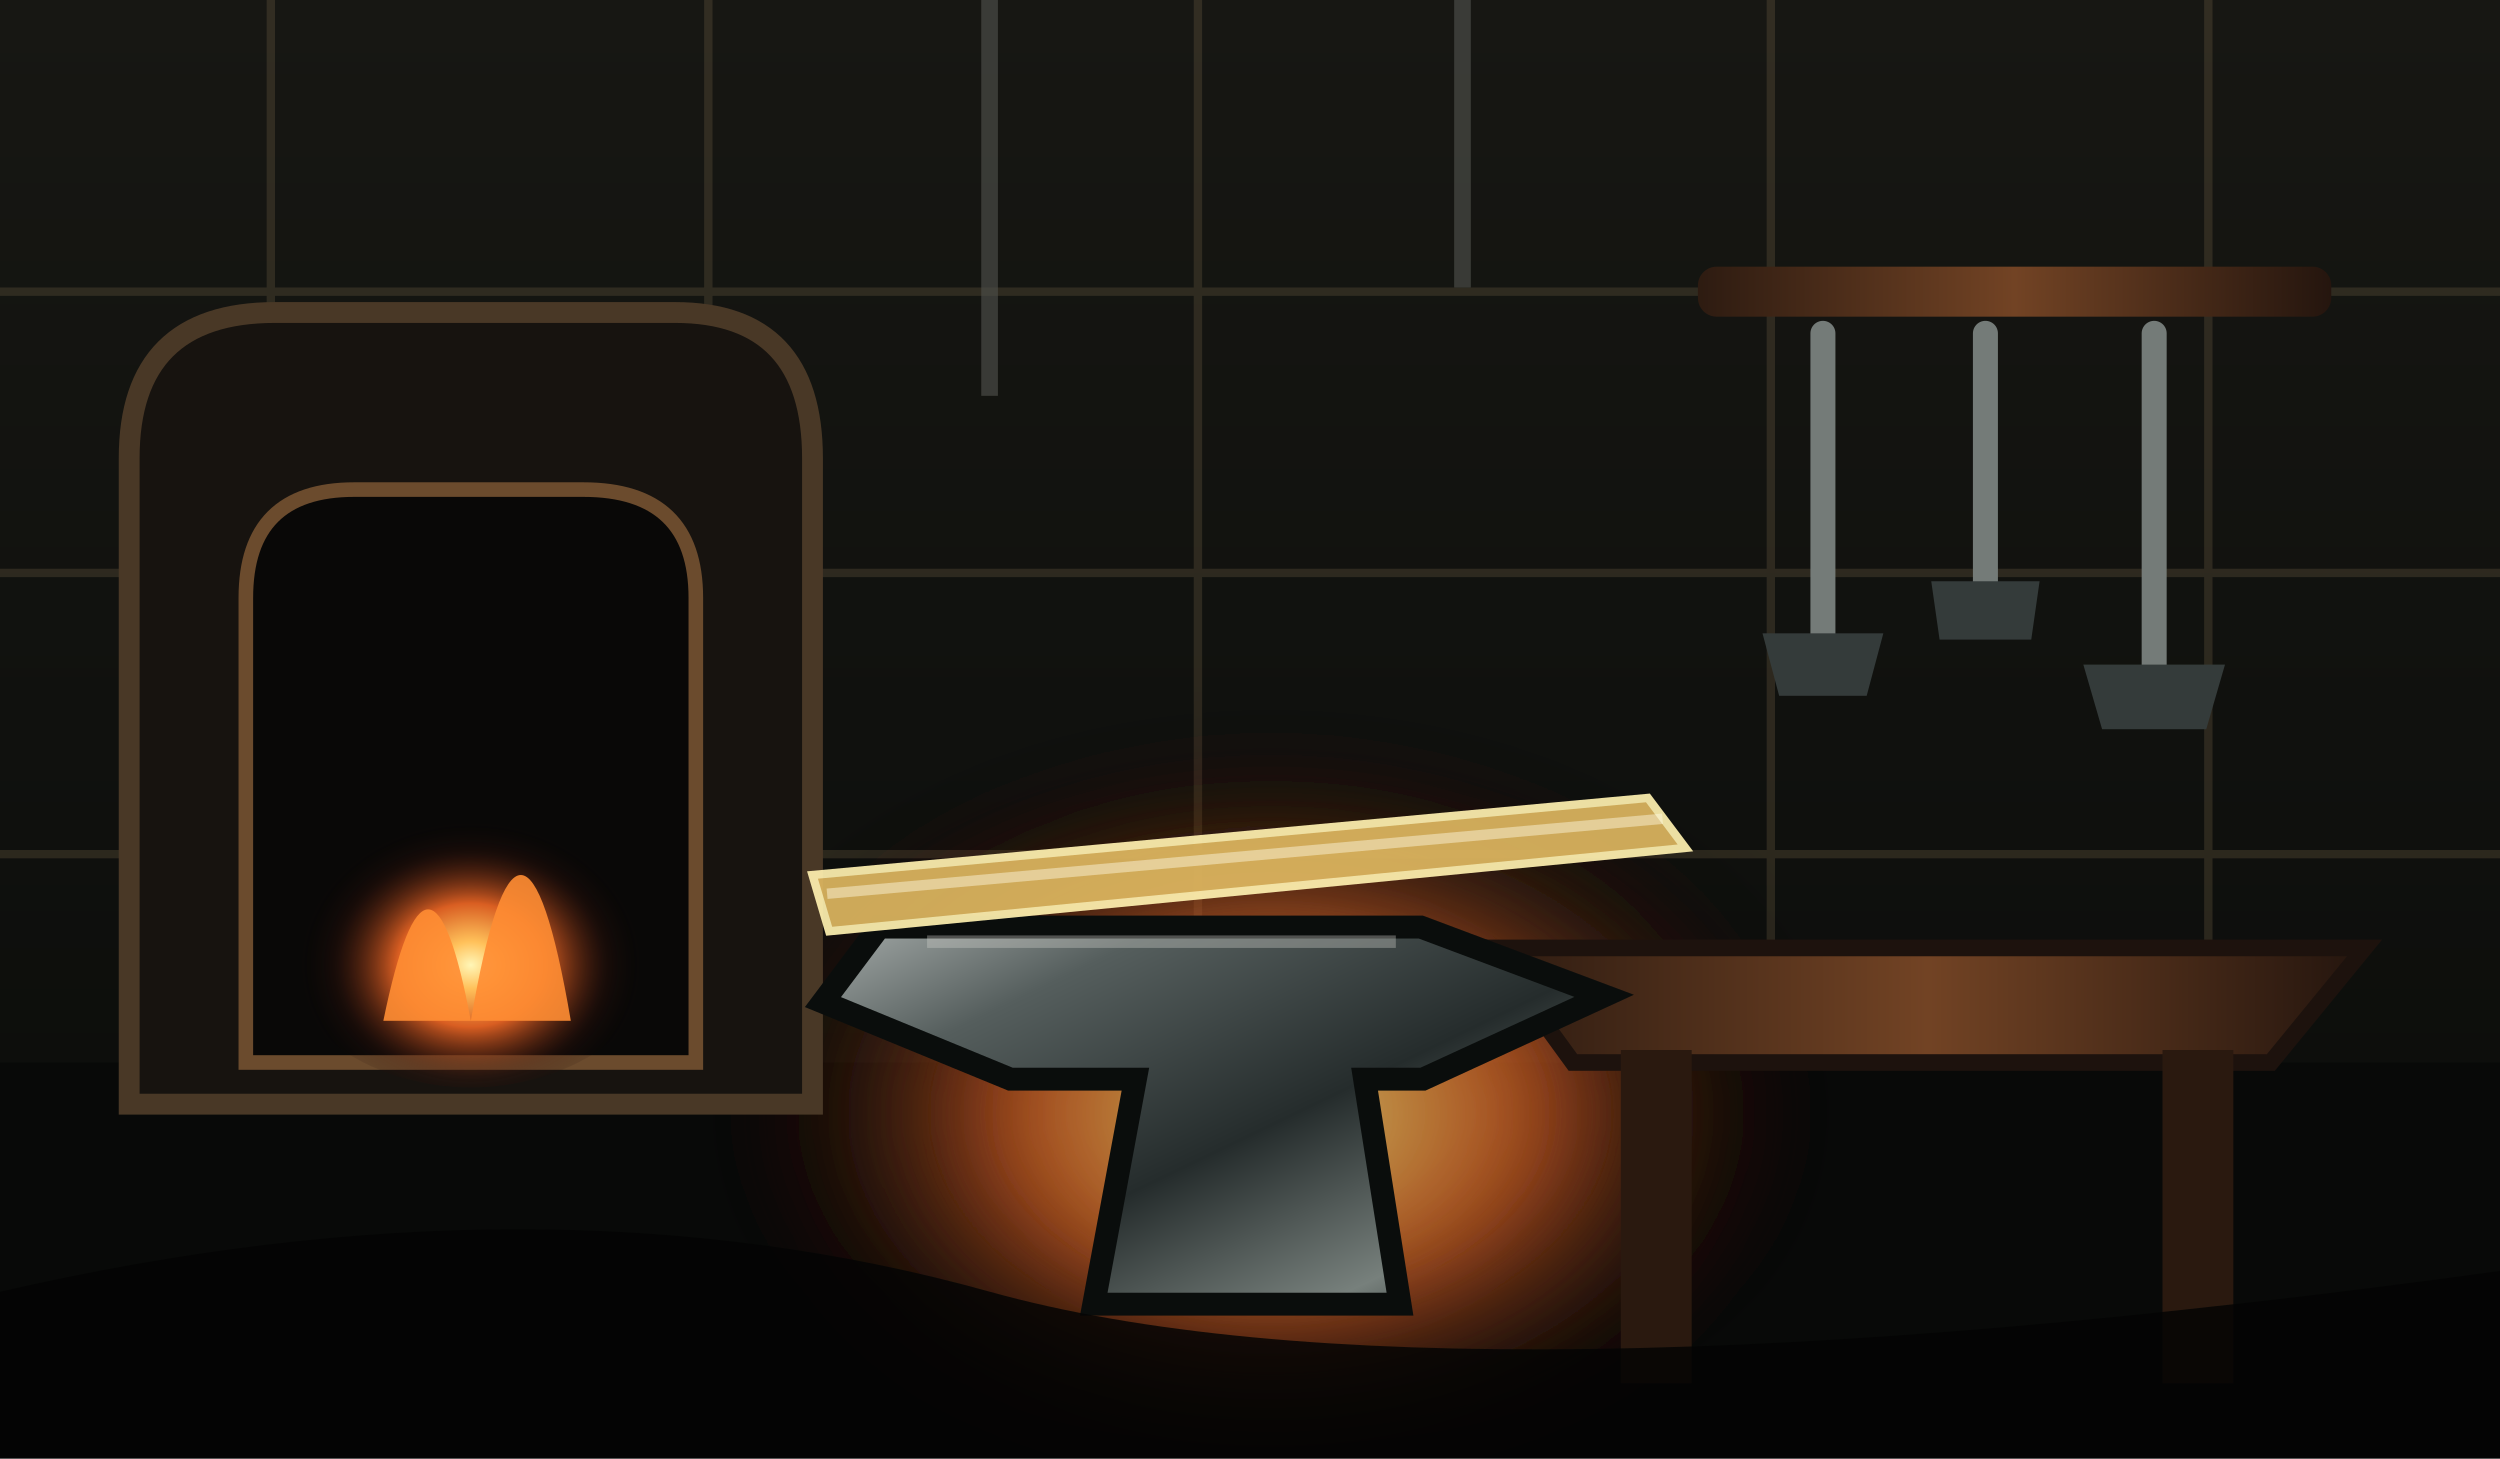
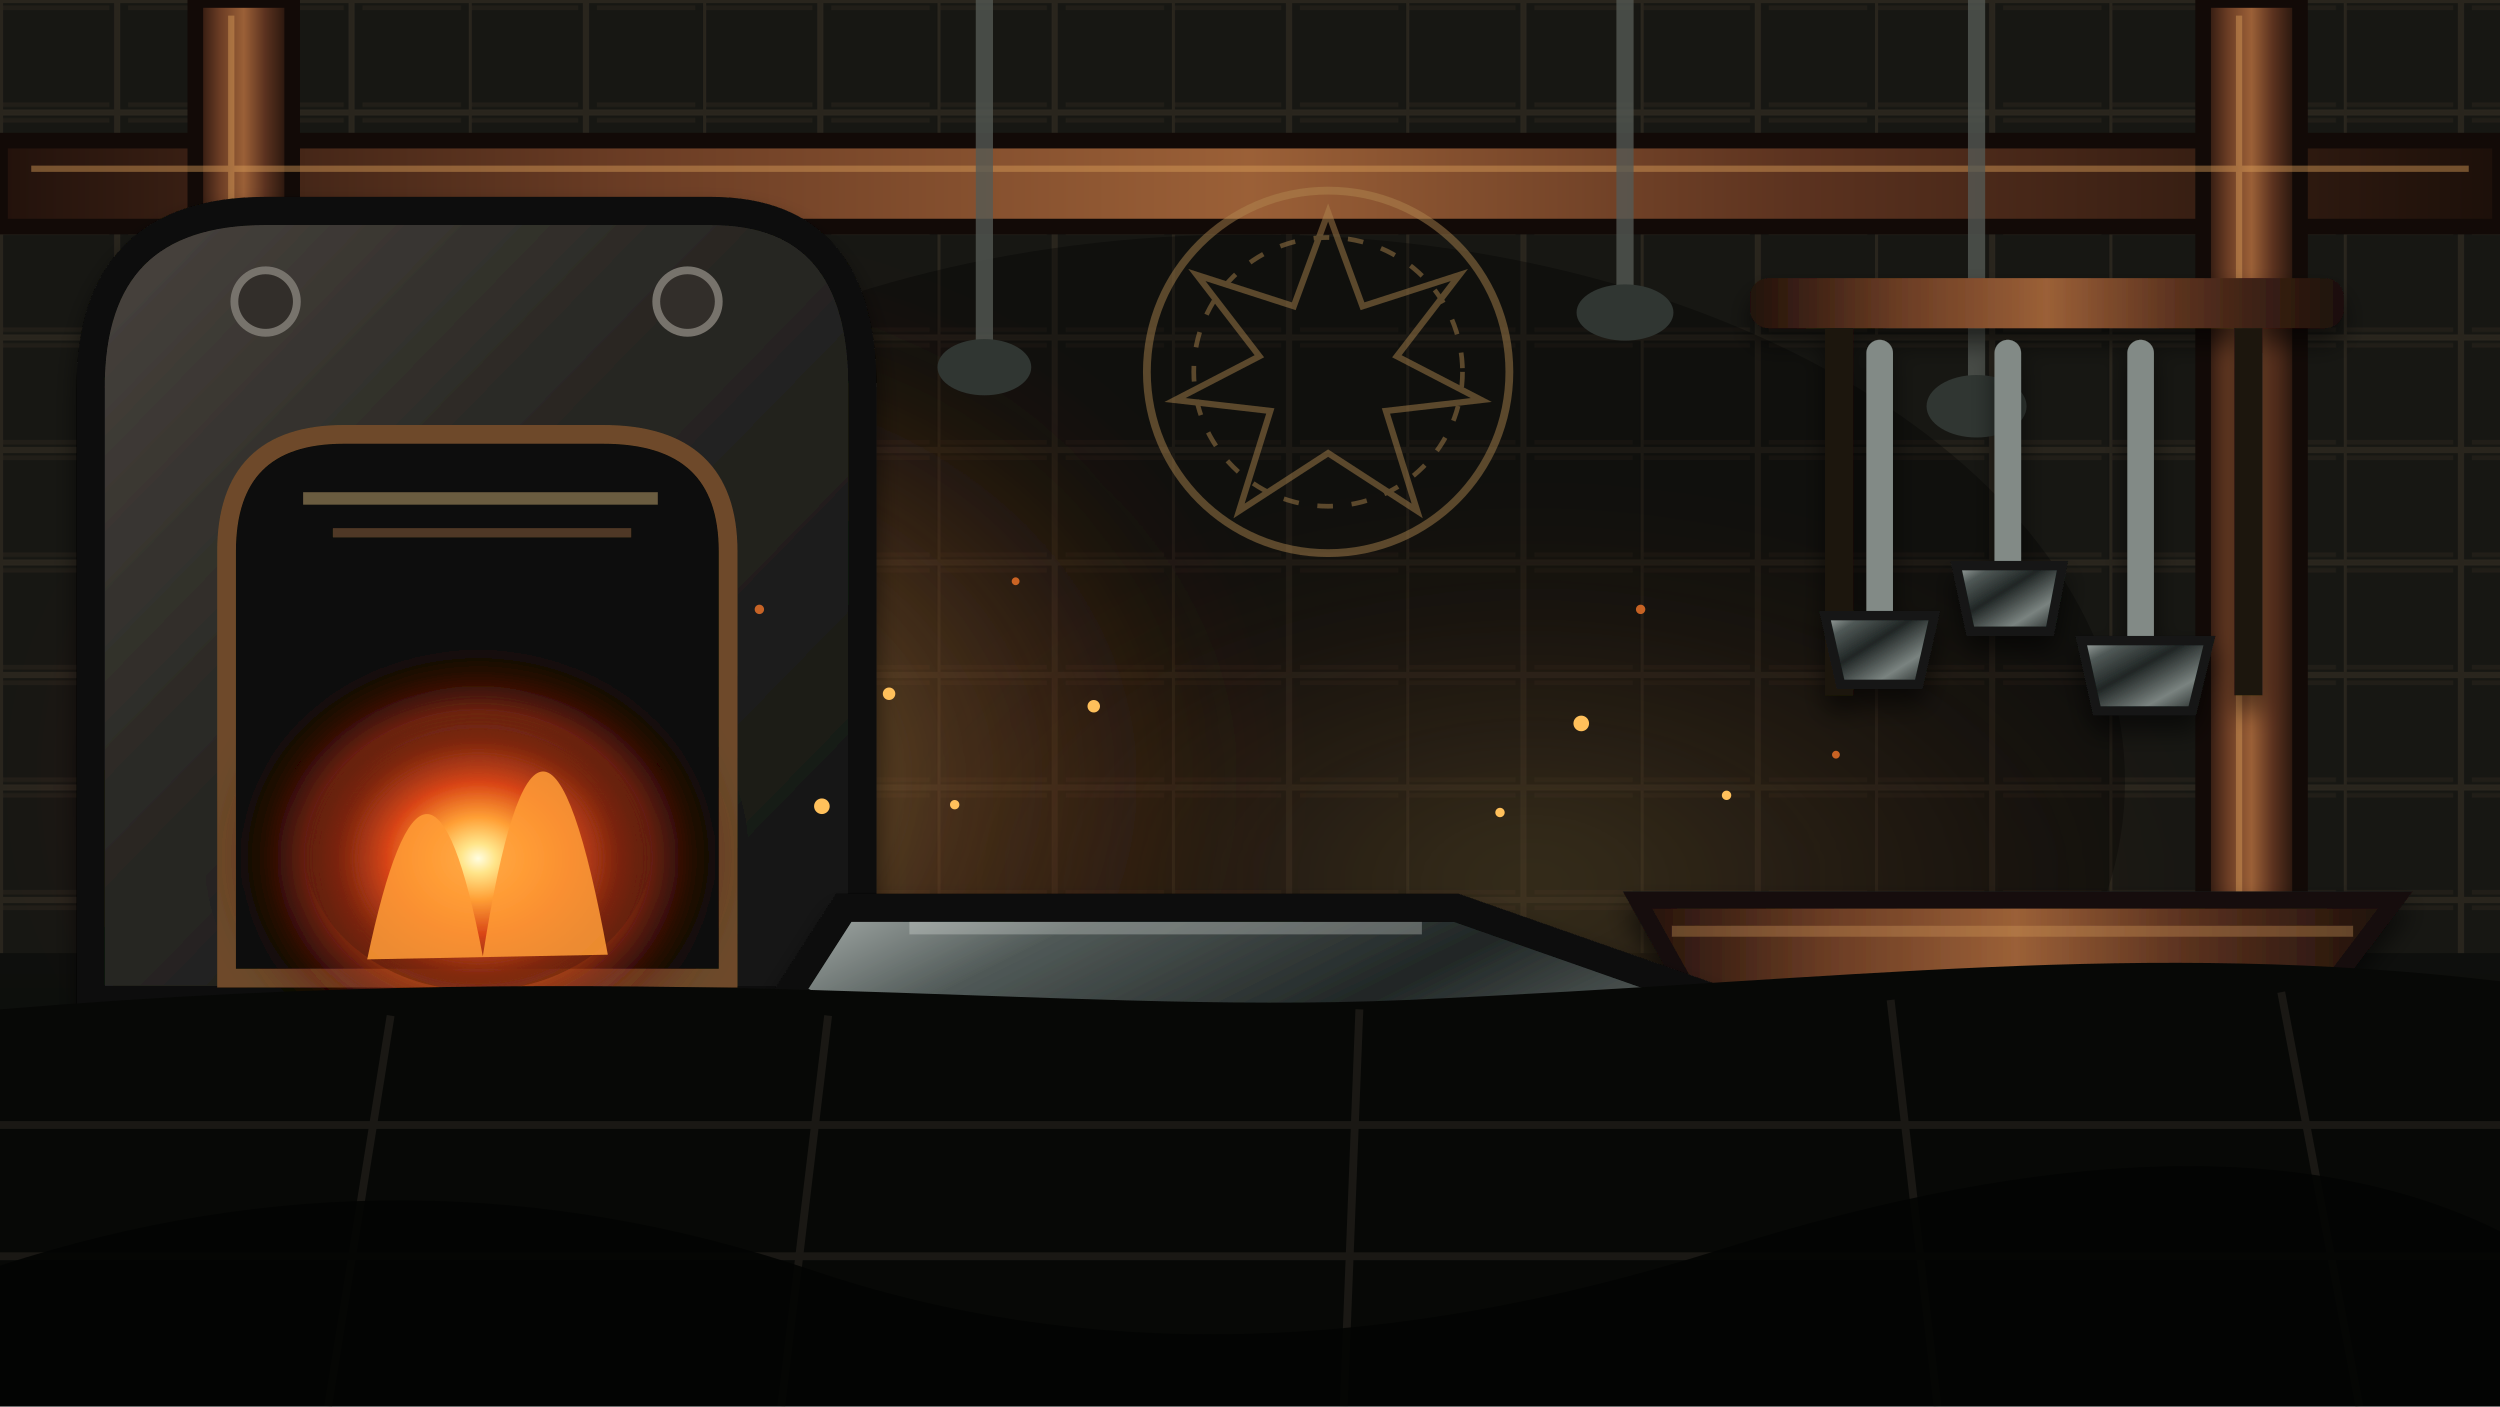
- <svg xmlns="http://www.w3.org/2000/svg" viewBox="0 0 1200 700">
+ <svg xmlns="http://www.w3.org/2000/svg" width="1600" height="900" viewBox="0 0 1600 900" role="img" aria-label="천하생존록 대장간 작업장">
  <defs>
    <linearGradient id="wall" x1="0" y1="0" x2="0" y2="1">
-       <stop stop-color="#171713" />
-       <stop offset="1" stop-color="#090b09" />
+       <stop stop-color="#221d18" />
+       <stop offset=".5" stop-color="#121310" />
+       <stop offset="1" stop-color="#070907" />
    </linearGradient>
-     <radialGradient id="fire" cx="50%" cy="65%" r="42%">
-       <stop offset="0" stop-color="#fff6b7" />
-       <stop offset=".16" stop-color="#ffc15a" />
-       <stop offset=".42" stop-color="#d95e22" />
-       <stop offset=".78" stop-color="#42170d" stop-opacity=".25" />
+     <linearGradient id="stone" x1="0" y1="0" x2="1" y2="1">
+       <stop stop-color="#4b4540" />
+       <stop offset=".4" stop-color="#2a2925" />
+       <stop offset="1" stop-color="#121311" />
+     </linearGradient>
+     <linearGradient id="metal" x1="0" y1="0" x2="1" y2="1">
+       <stop stop-color="#adb4b1" />
+       <stop offset=".18" stop-color="#505957" />
+       <stop offset=".42" stop-color="#202625" />
+       <stop offset=".72" stop-color="#7a8380" />
+       <stop offset="1" stop-color="#141918" />
+     </linearGradient>
+     <linearGradient id="wood" x1="0" x2="1">
+       <stop stop-color="#21110b" />
+       <stop offset=".25" stop-color="#6a3c24" />
+       <stop offset=".5" stop-color="#9b6037" />
+       <stop offset=".72" stop-color="#5b321f" />
+       <stop offset="1" stop-color="#1b0f09" />
+     </linearGradient>
+     <radialGradient id="fire" cx="50%" cy="55%" r="50%">
+       <stop stop-color="#fffde0" />
+       <stop offset=".1" stop-color="#ffe58a" />
+       <stop offset=".28" stop-color="#ff9f35" />
+       <stop offset=".52" stop-color="#d84416" />
+       <stop offset=".8" stop-color="#5f140a" stop-opacity=".6" />
      <stop offset="1" stop-color="#000" stop-opacity="0" />
    </radialGradient>
-     <linearGradient id="metal" x1="0" y1="0" x2="1" y2="1">
-       <stop stop-color="#a5aba9" />
-       <stop offset=".22" stop-color="#555e5d" />
-       <stop offset=".55" stop-color="#252c2c" />
-       <stop offset=".82" stop-color="#77807c" />
-       <stop offset="1" stop-color="#1a1f1e" />
-     </linearGradient>
-     <linearGradient id="wood" x1="0" x2="1">
-       <stop stop-color="#2d1b11" />
-       <stop offset=".5" stop-color="#724324" />
-       <stop offset="1" stop-color="#24150e" />
-     </linearGradient>
-     <filter id="blur">
+     <radialGradient id="amber" cx="50%" cy="50%">
+       <stop stop-color="#ffcf6b" stop-opacity=".48" />
+       <stop offset="1" stop-color="#d64d16" stop-opacity="0" />
+     </radialGradient>
+     <filter id="blur18">
      <feGaussianBlur stdDeviation="18" />
    </filter>
+     <filter id="blur35">
+       <feGaussianBlur stdDeviation="35" />
+     </filter>
+     <filter id="shadow">
+       <feGaussianBlur in="SourceAlpha" stdDeviation="8" />
+       <feOffset dy="10" />
+       <feComponentTransfer>
+         <feFuncA type="linear" slope=".55" />
+       </feComponentTransfer>
+       <feMerge>
+         <feMergeNode />
+         <feMergeNode in="SourceGraphic" />
+       </feMerge>
+     </filter>
+     <pattern id="brick" width="150" height="72" patternUnits="userSpaceOnUse">
+       <rect width="150" height="72" fill="#171713" />
+       <path d="M0 0H150M0 72H150M0 0V72M75 0V72" stroke="#7e6449" stroke-opacity=".18" stroke-width="4" />
+       <path d="M2 5H70M82 5H145M2 67H70M82 67H145" stroke="#b08b60" stroke-opacity=".07" stroke-width="3" />
+     </pattern>
  </defs>
-   <rect width="1200" height="700" fill="url(#wall)" />
-   <rect x="0" y="510" width="1200" height="190" fill="#080908" />
-   <g opacity=".28" stroke="#786649" stroke-width="4">
-     <path d="M0 140H1200M0 275H1200M0 410H1200" />
-     <path d="M130 0V510M340 0V510M575 0V510M850 0V510M1060 0V510" />
+   <rect width="1600" height="900" fill="url(#wall)" />
+   <rect width="1600" height="610" fill="url(#brick)" />
+   <ellipse cx="800" cy="500" rx="560" ry="350" fill="#000" opacity=".32" />
+   <ellipse cx="420" cy="500" rx="380" ry="320" fill="url(#amber)" filter="url(#blur35)" />
+   <ellipse cx="980" cy="565" rx="420" ry="230" fill="url(#amber)" filter="url(#blur35)" opacity=".36" />
+   <g fill="url(#wood)" stroke="#120a07" stroke-width="10">
+     <path d="M0 90H1600V145H0Z" />
+     <path d="M125 0h62v620h-62z" />
+     <path d="M1410 0h62v620h-62z" />
  </g>
-   <ellipse cx="610" cy="465" rx="340" ry="230" fill="url(#fire)" filter="url(#blur)" opacity=".75" />
-   <path d="M62 530V220Q62 150 132 150H324Q390 150 390 220V530Z" fill="#17130f" stroke="#493826" stroke-width="10" />
-   <path d="M118 510V287Q118 235 170 235H280Q334 235 334 287V510Z" fill="#090807" stroke="#6b4b2d" stroke-width="7" />
-   <ellipse cx="226" cy="438" rx="100" ry="84" fill="url(#fire)" />
-   <path d="M184 490Q206 383 226 490Q250 350 274 490" fill="#ff8d33" opacity=".9" />
-   <rect x="815" y="128" width="304" height="24" rx="9" fill="url(#wood)" />
-   <g stroke="#747b78" stroke-width="12" stroke-linecap="round">
-     <path d="M875 160v165" />
-     <path d="M953 160v135" />
-     <path d="M1034 160v178" />
+   <g opacity=".45" stroke="#d99e58" stroke-width="4">
+     <path d="M20 108H1580" />
+     <path d="M148 10v590M1433 10v590" />
  </g>
-   <g fill="#343b3a">
-     <path d="M846 304h58l-8 30h-42z" />
-     <path d="M927 279h52l-4 28h-44z" />
-     <path d="M1000 319h68l-9 31h-50z" />
+   <g filter="url(#shadow)">
+     <path d="M58 640V248Q58 135 170 135H455Q552 135 552 248V640Z" fill="url(#stone)" stroke="#080907" stroke-width="18" />
+     <path d="M145 626V353Q145 278 220 278H386Q466 278 466 353V626Z" fill="#090a08" stroke="#6e4a2a" stroke-width="12" />
+     <ellipse cx="306" cy="536" rx="154" ry="132" fill="url(#fire)" filter="url(#blur18)" />
+     <ellipse cx="306" cy="540" rx="112" ry="94" fill="url(#fire)" />
+     <path d="M235 614Q274 429 309 612Q346 376 389 611" fill="#ff9b35" opacity=".86" />
+     <path d="M194 319H421" stroke="#d4b37e" stroke-width="8" opacity=".48" />
+     <path d="M213 341H404" stroke="#4f3825" stroke-width="6" />
+     <g fill="#322e2a" stroke="#77736c" stroke-width="5">
+       <circle cx="170" cy="193" r="20" />
+       <circle cx="440" cy="193" r="20" />
+     </g>
  </g>
-   <path d="M715 455H1135L1090 510H755Z" fill="url(#wood)" stroke="#1d120d" stroke-width="8" />
-   <rect x="778" y="504" width="34" height="160" fill="#2a190f" />
-   <rect x="1038" y="504" width="34" height="160" fill="#2a190f" />
-   <g transform="translate(600 490)">
-     <path d="M-178-45H82L170-12L83 28H55L72 136H-75L-55 28H-115L-205-9Z" fill="url(#metal)" stroke="#0a0d0c" stroke-width="11" />
-     <path d="M-155-38H70" stroke="#d0d2cc" stroke-width="6" opacity=".35" />
+   <g stroke="#555a54" stroke-width="11" fill="none" opacity=".78">
+     <path d="M630 0v222" />
+     <path d="M1040 0v185" />
+     <path d="M1265 0v246" />
  </g>
-   <path d="M390 420L791 383L809 407L398 447Z" fill="#ddb65f" stroke="#fff1b0" stroke-width="4" opacity=".92" />
-   <path d="M397 429L798 393" stroke="#fffbe4" stroke-width="5" opacity=".45" />
-   <g stroke="#4d4f49" stroke-width="8" fill="none" opacity=".65">
-     <path d="M475 0v190" />
-     <path d="M702 0v138" />
+   <g fill="#303632">
+     <ellipse cx="630" cy="235" rx="30" ry="18" />
+     <ellipse cx="1040" cy="200" rx="31" ry="18" />
+     <ellipse cx="1265" cy="260" rx="32" ry="20" />
  </g>
-   <path d="M0 620Q260 560 475 620T1200 610V700H0Z" fill="#030403" opacity=".84" />
+   <g transform="translate(850 238)" opacity=".46" fill="none" stroke="#b28a50">
+     <circle r="116" stroke-width="5" />
+     <circle r="86" stroke-width="3" stroke-dasharray="10 12" />
+     <path d="M0-102L22-42L84-62L44-10L98 18L37 25L57 89L0 52L-57 89L-37 25L-98 18L-44-10L-84-62L-22-42Z" stroke-width="4" />
+   </g>
+   <g filter="url(#shadow)">
+     <rect x="1120" y="178" width="380" height="32" rx="12" fill="url(#wood)" />
+     <rect x="1168" y="210" width="18" height="235" fill="#1f140e" />
+     <rect x="1430" y="210" width="18" height="235" fill="#1f140e" />
+     <g stroke="#828a86" stroke-width="17" stroke-linecap="round">
+       <path d="M1203 226v198" />
+       <path d="M1285 226v168" />
+       <path d="M1370 226v215" />
+     </g>
+     <g fill="url(#metal)" stroke="#151918" stroke-width="6">
+       <path d="M1168 394h70l-10 44h-50z" />
+       <path d="M1252 362h68l-8 42h-51z" />
+       <path d="M1332 410h82l-11 45h-61z" />
+     </g>
+   </g>
+   <g filter="url(#shadow)">
+     <path d="M1048 576H1533L1476 651H1090Z" fill="url(#wood)" stroke="#160c08" stroke-width="11" />
+     <rect x="1116" y="642" width="49" height="228" fill="#2a170f" />
+     <rect x="1400" y="642" width="49" height="228" fill="#2a170f" />
+     <path d="M1070 596H1506" stroke="#d49c5d" stroke-opacity=".35" stroke-width="7" />
+   </g>
+   <ellipse cx="820" cy="724" rx="355" ry="95" fill="#000" opacity=".52" filter="url(#blur18)" />
+   <g transform="translate(820 655)" filter="url(#shadow)">
+     <path d="M-280-74H112L263-21L117 45H75L103 215H-110L-80 45H-168L-316-18Z" fill="url(#metal)" stroke="#090b0a" stroke-width="18" />
+     <path d="M-238-61H90" stroke="#edf1ec" stroke-width="8" opacity=".28" />
+     <path d="M-167 42H77" stroke="#0d1110" stroke-width="9" opacity=".52" />
+   </g>
+   <path d="M0 646 C420 611 668 650 900 640 C1188 627 1370 601 1600 628 V900H0Z" fill="#070806" />
+   <g opacity=".25" stroke="#53493e" stroke-width="5">
+     <path d="M0 720H1600M0 804H1600" />
+     <path d="M250 650L210 900M530 650L500 900M870 646L860 900M1210 640L1240 900M1460 635L1510 900" />
+   </g>
+   <g fill="#ffc05b">
+     <circle cx="526" cy="516" r="5" />
+     <circle cx="569" cy="444" r="4" />
+     <circle cx="611" cy="515" r="3" />
+     <circle cx="700" cy="452" r="4" />
+     <circle cx="960" cy="520" r="3" />
+     <circle cx="1012" cy="463" r="5" />
+     <circle cx="1105" cy="509" r="3" />
+   </g>
+   <g fill="#ff7b2a" opacity=".75">
+     <circle cx="486" cy="390" r="3" />
+     <circle cx="650" cy="372" r="2.5" />
+     <circle cx="1050" cy="390" r="3" />
+     <circle cx="1175" cy="483" r="2.5" />
+   </g>
+   <path d="M0 810Q260 725 520 813T1100 800T1600 788V900H0Z" fill="#020302" opacity=".88" />
</svg>
